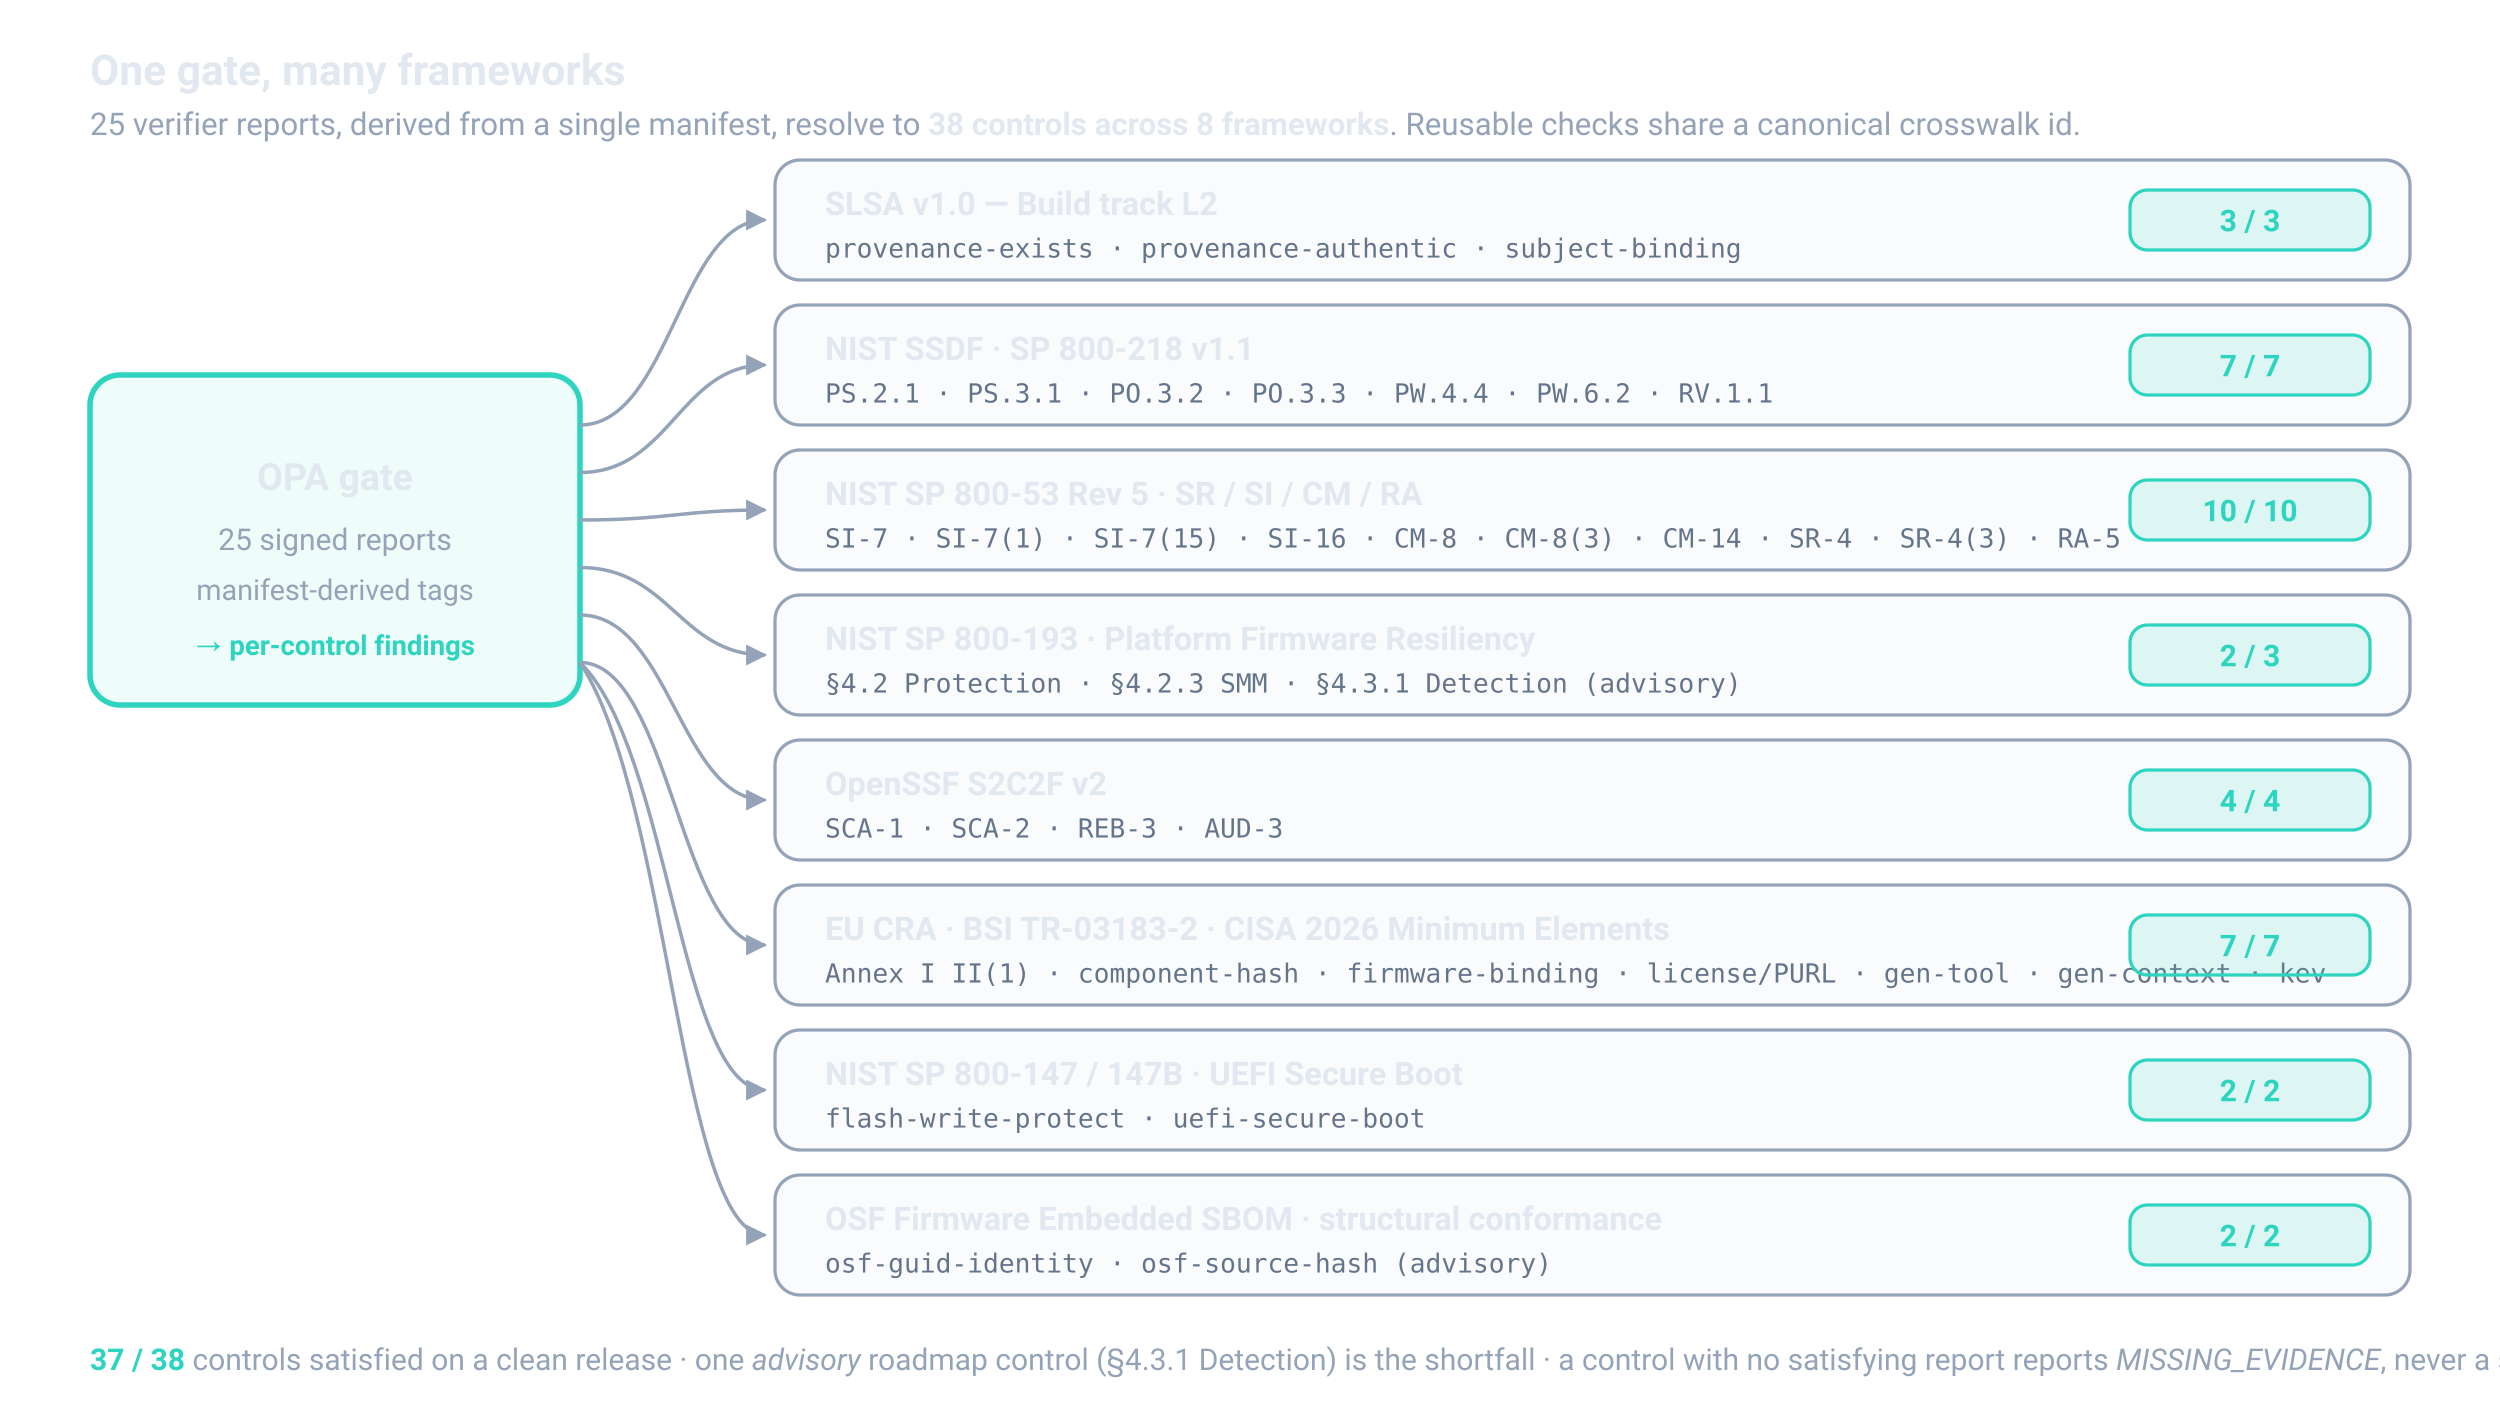
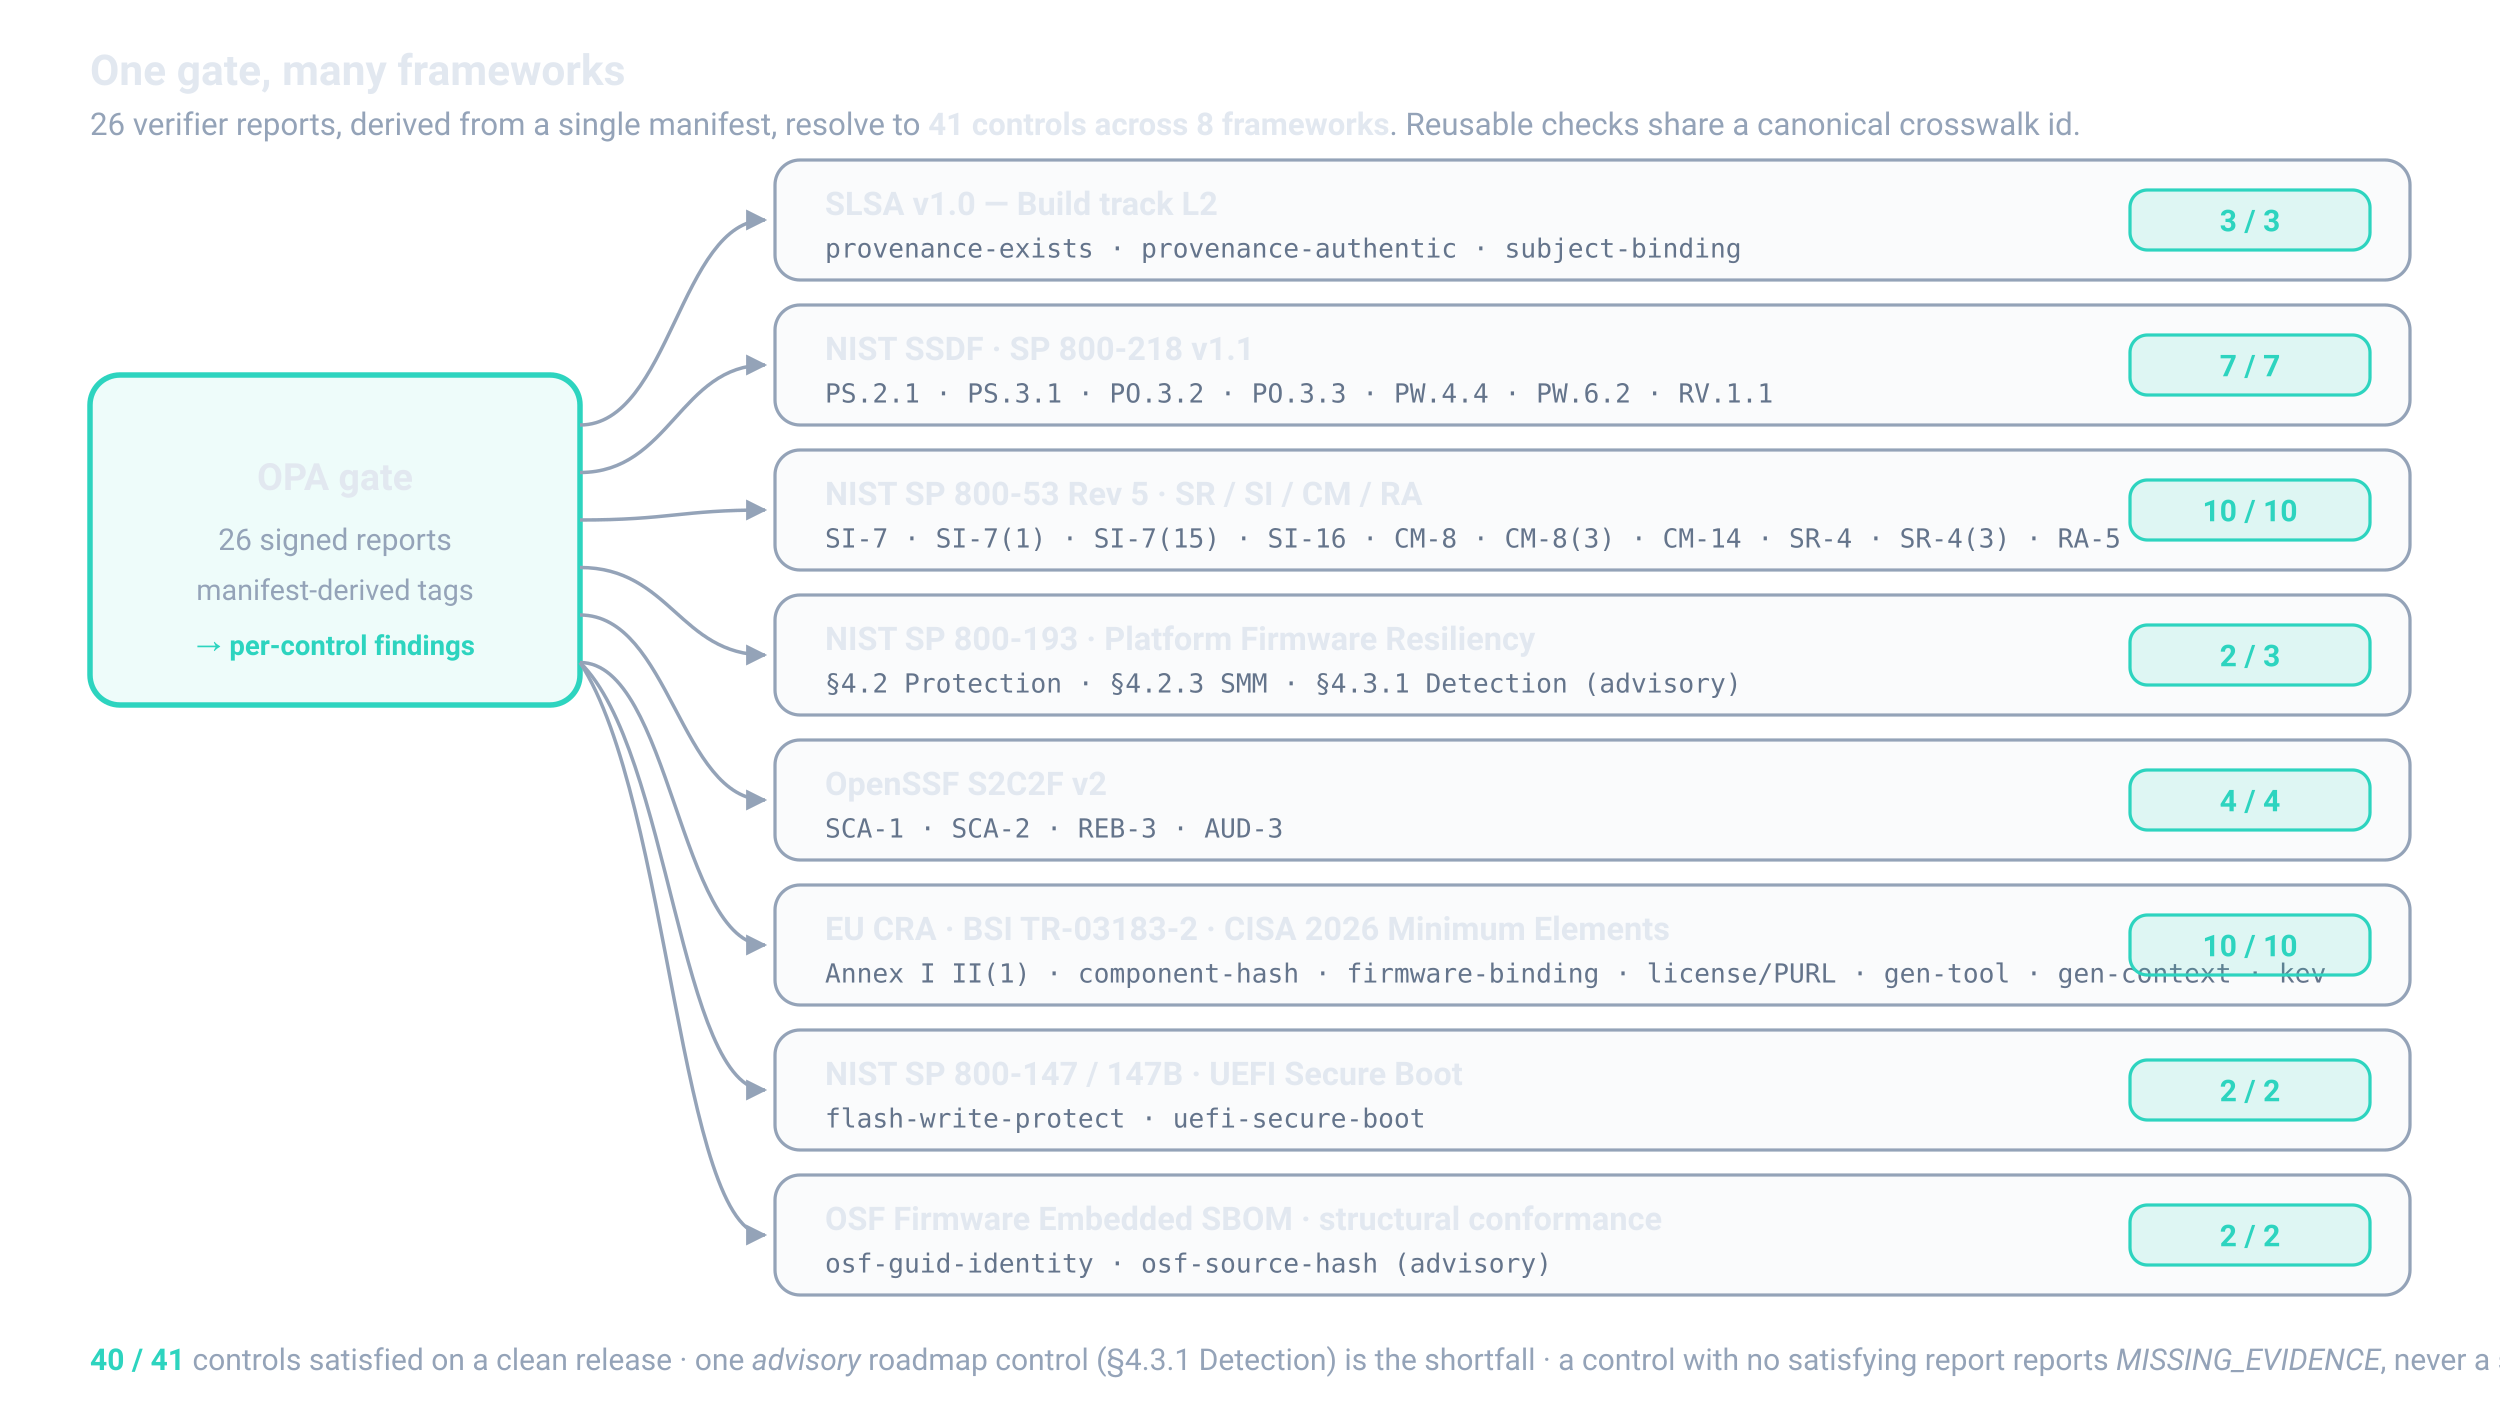
- <svg xmlns="http://www.w3.org/2000/svg" viewBox="0 0 1000 566" width="1000" height="566" font-family="ui-sans-serif, system-ui, -apple-system, 'Segoe UI', Roboto, Helvetica, Arial, 'DejaVu Sans', sans-serif" role="img" aria-label="Framework coverage: 25 always-emitted verifier reports map to 38 controls across 8 frameworks. On a clean release 37 of 38 are satisfied; one advisory roadmap control (SP 800-193 §4.3.1 Detection) is the shortfall.">
+ <svg xmlns="http://www.w3.org/2000/svg" viewBox="0 0 1000 566" width="1000" height="566" font-family="ui-sans-serif, system-ui, -apple-system, 'Segoe UI', Roboto, Helvetica, Arial, 'DejaVu Sans', sans-serif" role="img" aria-label="Framework coverage: 26 always-emitted verifier reports map to 41 controls across 8 frameworks. On a clean release 40 of 41 are satisfied; one advisory roadmap control (SP 800-193 §4.3.1 Detection) is the shortfall.">
  <defs>
    <marker id="arw4" viewBox="0 0 10 10" refX="9" refY="5" markerWidth="6" markerHeight="6" orient="auto-start-reverse">
      <path d="M0,0 L10,5 L0,10 z" fill="#94a3b8" />
    </marker>
  </defs>
  <text x="36" y="34" font-size="17" font-weight="700" fill="#e2e8f0">One gate, many frameworks</text>
-   <text x="36" y="54" font-size="12.5" fill="#94a3b8">25 verifier reports, derived from a single manifest, resolve to <tspan font-weight="600" fill="#e2e8f0">38 controls across 8 frameworks</tspan>. Reusable checks share a canonical crosswalk id.</text>
+   <text x="36" y="54" font-size="12.5" fill="#94a3b8">26 verifier reports, derived from a single manifest, resolve to <tspan font-weight="600" fill="#e2e8f0">41 controls across 8 frameworks</tspan>. Reusable checks share a canonical crosswalk id.</text>
  <rect x="36" y="150" width="196" height="132" rx="12" fill="#2dd4bf" fill-opacity="0.08" stroke="#2dd4bf" stroke-width="2.2" />
  <text x="134" y="196" text-anchor="middle" font-size="15" font-weight="700" fill="#e2e8f0">OPA gate</text>
-   <text x="134" y="220" text-anchor="middle" font-size="12" fill="#94a3b8">25 signed reports</text>
+   <text x="134" y="220" text-anchor="middle" font-size="12" fill="#94a3b8">26 signed reports</text>
  <text x="134" y="240" text-anchor="middle" font-size="11.5" fill="#94a3b8">manifest-derived tags</text>
  <text x="134" y="262" text-anchor="middle" font-size="11" fill="#2dd4bf" font-weight="600">→ per-control findings</text>
  <g fill="none" stroke="#94a3b8" stroke-width="1.4">
    <path d="M232 170 C 268 170, 272 88, 306 88" marker-end="url(#arw4)" />
    <path d="M232 189 C 268 189, 272 146, 306 146" marker-end="url(#arw4)" />
    <path d="M232 208 C 268 208, 272 204, 306 204" marker-end="url(#arw4)" />
    <path d="M232 227 C 268 227, 272 262, 306 262" marker-end="url(#arw4)" />
    <path d="M232 246 C 268 246, 272 320, 306 320" marker-end="url(#arw4)" />
    <path d="M232 265 C 268 265, 272 378, 306 378" marker-end="url(#arw4)" />
    <path d="M232 265 C 268 300, 272 436, 306 436" marker-end="url(#arw4)" />
    <path d="M232 265 C 268 320, 272 494, 306 494" marker-end="url(#arw4)" />
  </g>
  <g>
    <rect x="310" y="64" width="654" height="48" rx="10" fill="#94a3b8" fill-opacity="0.05" stroke="#94a3b8" stroke-width="1.3" />
    <text x="330" y="86" font-size="13" font-weight="600" fill="#e2e8f0">SLSA v1.0 — Build track L2</text>
    <text x="330" y="103" font-size="10.5" font-family="ui-monospace, SFMono-Regular, Menlo, Consolas, monospace" fill="#64748b">provenance-exists · provenance-authentic · subject-binding</text>
    <rect x="852" y="76" width="96" height="24" rx="7" fill="#2dd4bf" fill-opacity="0.14" stroke="#2dd4bf" stroke-width="1.3" />
    <text x="900" y="92.5" text-anchor="middle" font-size="12" font-weight="700" fill="#2dd4bf">3 / 3</text>
    <rect x="310" y="122" width="654" height="48" rx="10" fill="#94a3b8" fill-opacity="0.05" stroke="#94a3b8" stroke-width="1.3" />
    <text x="330" y="144" font-size="13" font-weight="600" fill="#e2e8f0">NIST SSDF · SP 800-218 v1.1</text>
    <text x="330" y="161" font-size="10.5" font-family="ui-monospace, SFMono-Regular, Menlo, Consolas, monospace" fill="#64748b">PS.2.1 · PS.3.1 · PO.3.2 · PO.3.3 · PW.4.4 · PW.6.2 · RV.1.1</text>
    <rect x="852" y="134" width="96" height="24" rx="7" fill="#2dd4bf" fill-opacity="0.14" stroke="#2dd4bf" stroke-width="1.3" />
    <text x="900" y="150.5" text-anchor="middle" font-size="12" font-weight="700" fill="#2dd4bf">7 / 7</text>
    <rect x="310" y="180" width="654" height="48" rx="10" fill="#94a3b8" fill-opacity="0.05" stroke="#94a3b8" stroke-width="1.3" />
    <text x="330" y="202" font-size="13" font-weight="600" fill="#e2e8f0">NIST SP 800-53 Rev 5 · SR / SI / CM / RA</text>
    <text x="330" y="219" font-size="10.5" font-family="ui-monospace, SFMono-Regular, Menlo, Consolas, monospace" fill="#64748b">SI-7 · SI-7(1) · SI-7(15) · SI-16 · CM-8 · CM-8(3) · CM-14 · SR-4 · SR-4(3) · RA-5</text>
    <rect x="852" y="192" width="96" height="24" rx="7" fill="#2dd4bf" fill-opacity="0.14" stroke="#2dd4bf" stroke-width="1.3" />
    <text x="900" y="208.5" text-anchor="middle" font-size="12" font-weight="700" fill="#2dd4bf">10 / 10</text>
    <rect x="310" y="238" width="654" height="48" rx="10" fill="#94a3b8" fill-opacity="0.05" stroke="#94a3b8" stroke-width="1.3" />
    <text x="330" y="260" font-size="13" font-weight="600" fill="#e2e8f0">NIST SP 800-193 · Platform Firmware Resiliency</text>
    <text x="330" y="277" font-size="10.5" font-family="ui-monospace, SFMono-Regular, Menlo, Consolas, monospace" fill="#64748b">§4.2 Protection · §4.2.3 SMM · §4.3.1 Detection (advisory)</text>
    <rect x="852" y="250" width="96" height="24" rx="7" fill="#2dd4bf" fill-opacity="0.14" stroke="#2dd4bf" stroke-width="1.3" />
    <text x="900" y="266.5" text-anchor="middle" font-size="12" font-weight="700" fill="#2dd4bf">2 / 3</text>
    <rect x="310" y="296" width="654" height="48" rx="10" fill="#94a3b8" fill-opacity="0.05" stroke="#94a3b8" stroke-width="1.3" />
    <text x="330" y="318" font-size="13" font-weight="600" fill="#e2e8f0">OpenSSF S2C2F v2</text>
    <text x="330" y="335" font-size="10.5" font-family="ui-monospace, SFMono-Regular, Menlo, Consolas, monospace" fill="#64748b">SCA-1 · SCA-2 · REB-3 · AUD-3</text>
    <rect x="852" y="308" width="96" height="24" rx="7" fill="#2dd4bf" fill-opacity="0.14" stroke="#2dd4bf" stroke-width="1.3" />
    <text x="900" y="324.5" text-anchor="middle" font-size="12" font-weight="700" fill="#2dd4bf">4 / 4</text>
    <rect x="310" y="354" width="654" height="48" rx="10" fill="#94a3b8" fill-opacity="0.05" stroke="#94a3b8" stroke-width="1.3" />
    <text x="330" y="376" font-size="13" font-weight="600" fill="#e2e8f0">EU CRA · BSI TR-03183-2 · CISA 2026 Minimum Elements</text>
    <text x="330" y="393" font-size="10.5" font-family="ui-monospace, SFMono-Regular, Menlo, Consolas, monospace" fill="#64748b">Annex I II(1) · component-hash · firmware-binding · license/PURL · gen-tool · gen-context · kev</text>
    <rect x="852" y="366" width="96" height="24" rx="7" fill="#2dd4bf" fill-opacity="0.14" stroke="#2dd4bf" stroke-width="1.3" />
-     <text x="900" y="382.5" text-anchor="middle" font-size="12" font-weight="700" fill="#2dd4bf">7 / 7</text>
+     <text x="900" y="382.5" text-anchor="middle" font-size="12" font-weight="700" fill="#2dd4bf">10 / 10</text>
  </g>
  <rect x="310" y="412" width="654" height="48" rx="10" fill="#94a3b8" fill-opacity="0.05" stroke="#94a3b8" stroke-width="1.3" />
  <text x="330" y="434" font-size="13" font-weight="600" fill="#e2e8f0">NIST SP 800-147 / 147B · UEFI Secure Boot</text>
  <text x="330" y="451" font-size="10.5" font-family="ui-monospace, SFMono-Regular, Menlo, Consolas, monospace" fill="#64748b">flash-write-protect · uefi-secure-boot</text>
  <rect x="852" y="424" width="96" height="24" rx="7" fill="#2dd4bf" fill-opacity="0.14" stroke="#2dd4bf" stroke-width="1.3" />
  <text x="900" y="440.5" text-anchor="middle" font-size="12" font-weight="700" fill="#2dd4bf">2 / 2</text>
  <rect x="310" y="470" width="654" height="48" rx="10" fill="#94a3b8" fill-opacity="0.05" stroke="#94a3b8" stroke-width="1.3" />
  <text x="330" y="492" font-size="13" font-weight="600" fill="#e2e8f0">OSF Firmware Embedded SBOM · structural conformance</text>
  <text x="330" y="509" font-size="10.5" font-family="ui-monospace, SFMono-Regular, Menlo, Consolas, monospace" fill="#64748b">osf-guid-identity · osf-source-hash (advisory)</text>
  <rect x="852" y="482" width="96" height="24" rx="7" fill="#2dd4bf" fill-opacity="0.14" stroke="#2dd4bf" stroke-width="1.3" />
  <text x="900" y="498.5" text-anchor="middle" font-size="12" font-weight="700" fill="#2dd4bf">2 / 2</text>
  <text x="36" y="548" font-size="12" fill="#94a3b8">
-     <tspan font-weight="700" fill="#2dd4bf">37 / 38</tspan> controls satisfied on a clean release · one <tspan font-style="italic">advisory</tspan> roadmap control (§4.3.1 Detection) is the shortfall · a control with no satisfying report reports <tspan font-style="italic">MISSING_EVIDENCE</tspan>, never a silent pass.</text>
+     <tspan font-weight="700" fill="#2dd4bf">40 / 41</tspan> controls satisfied on a clean release · one <tspan font-style="italic">advisory</tspan> roadmap control (§4.3.1 Detection) is the shortfall · a control with no satisfying report reports <tspan font-style="italic">MISSING_EVIDENCE</tspan>, never a silent pass.</text>
</svg>
